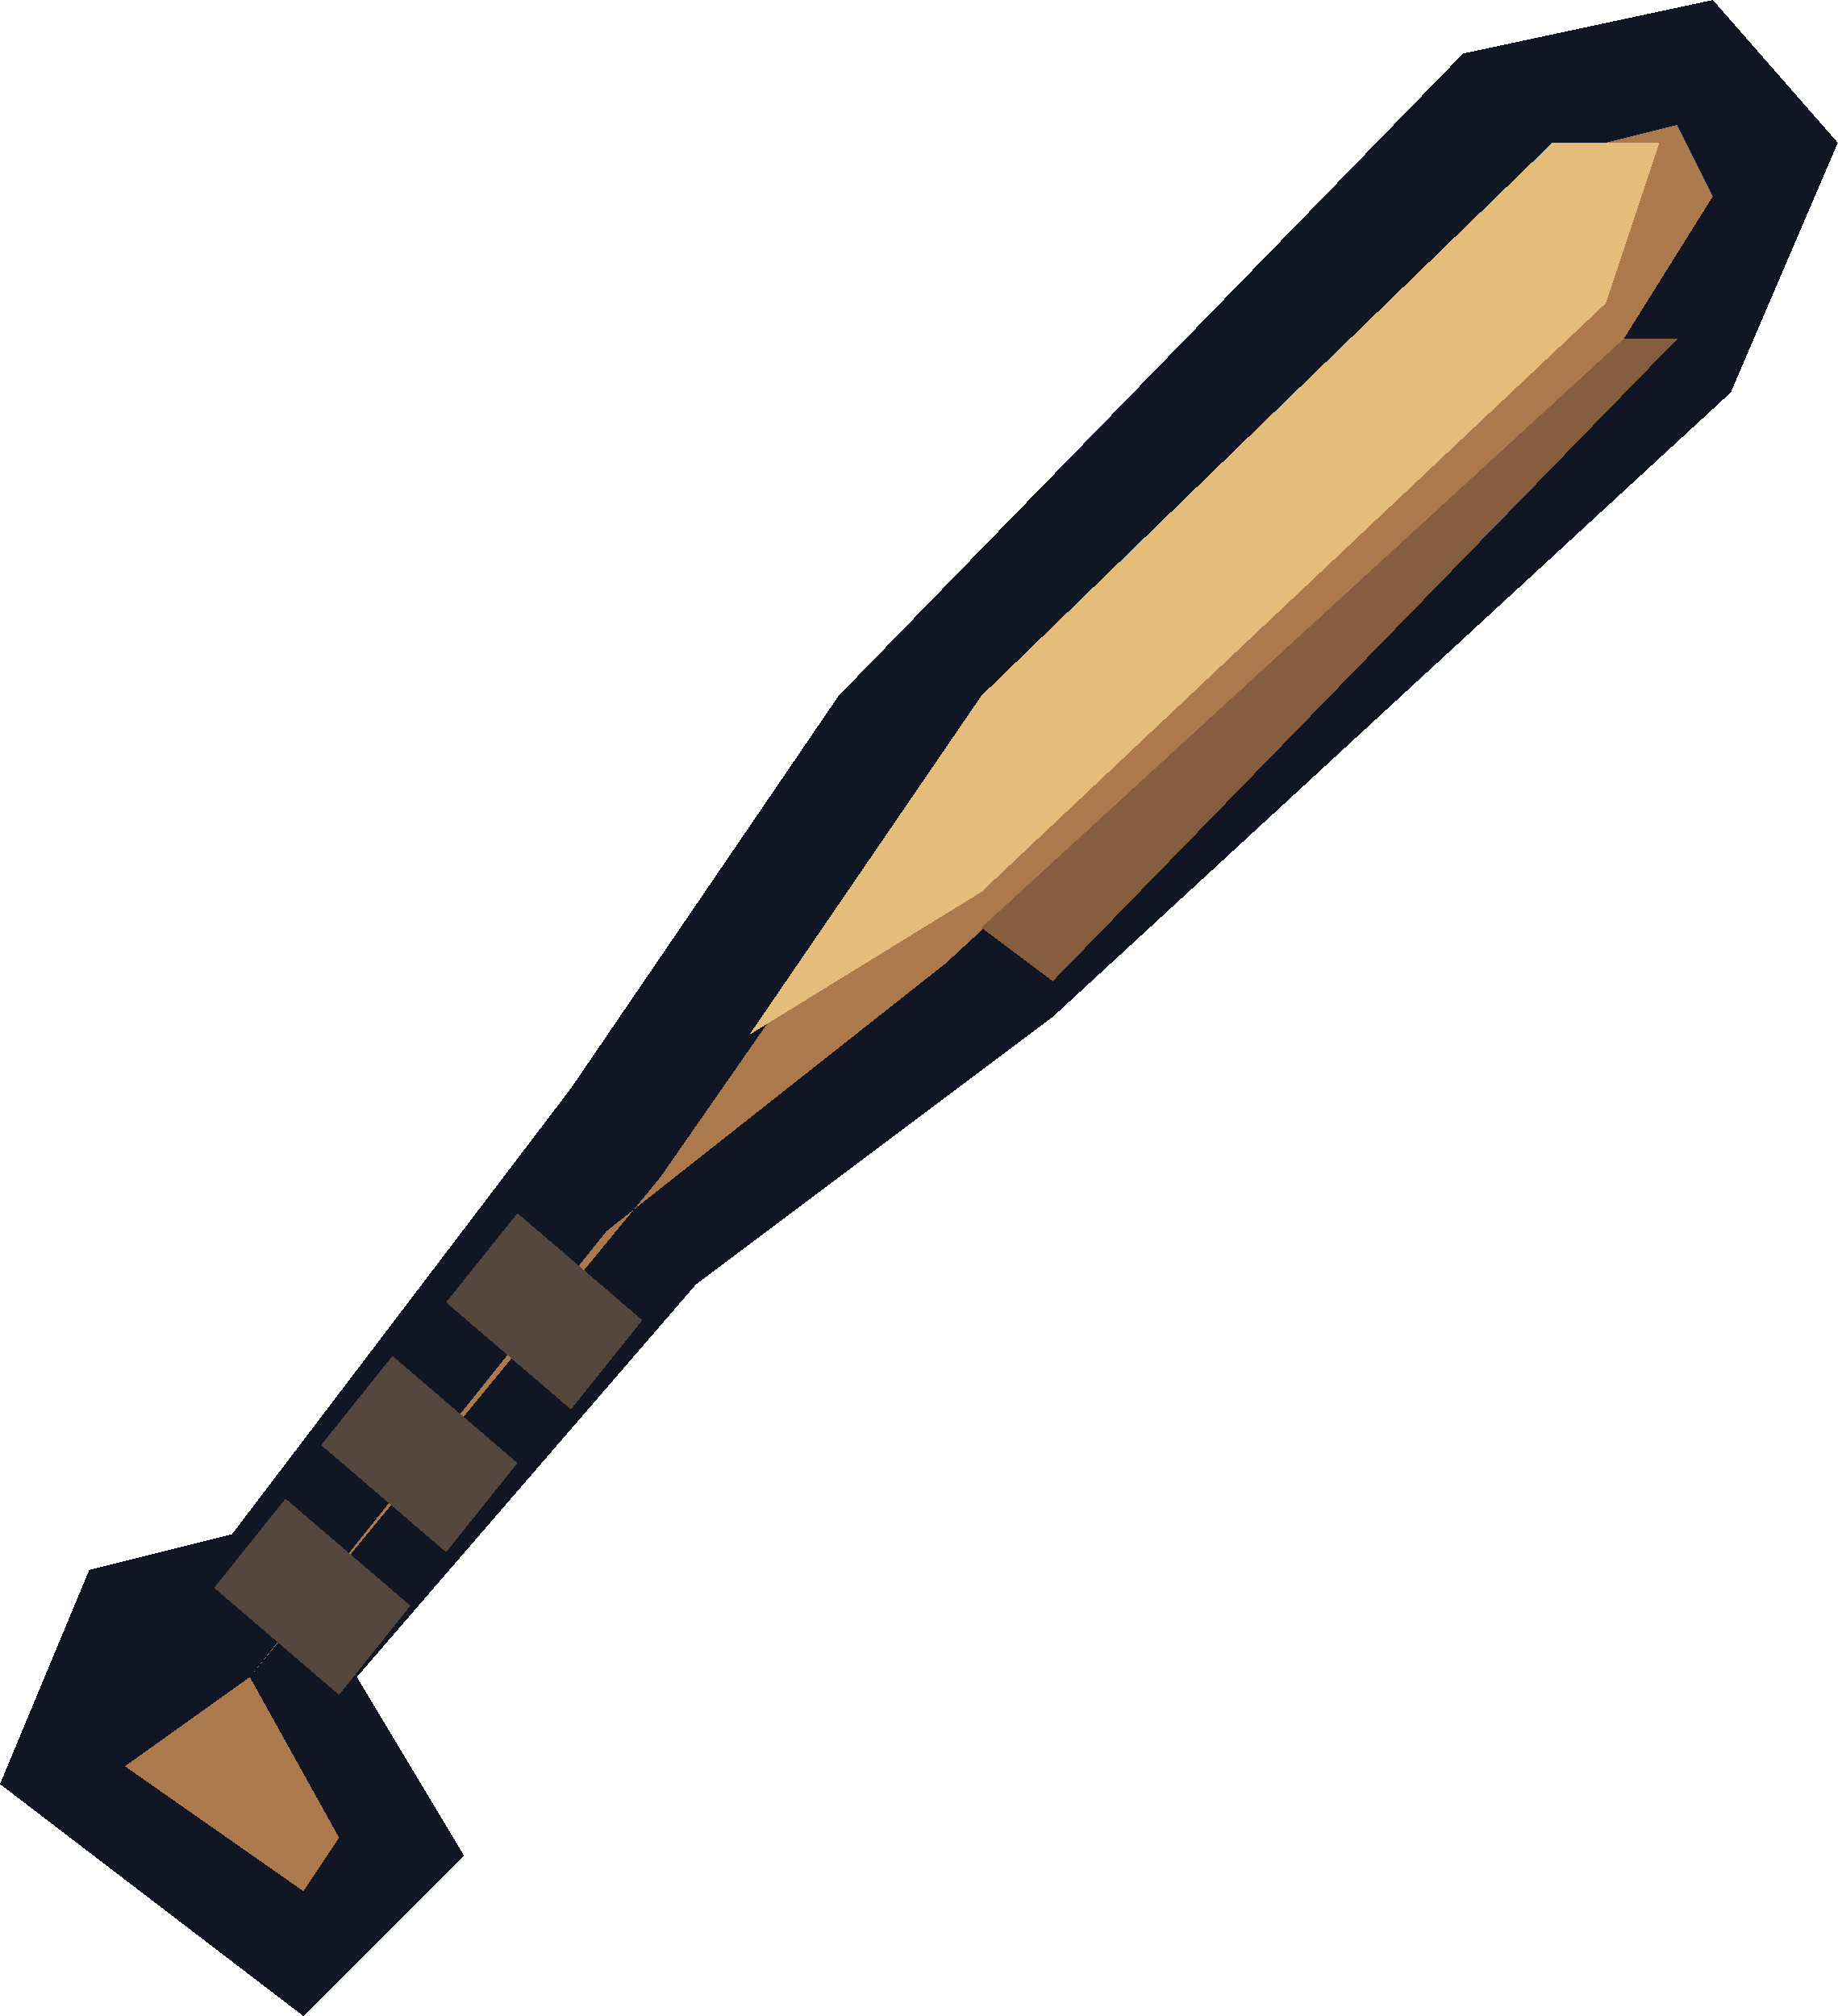
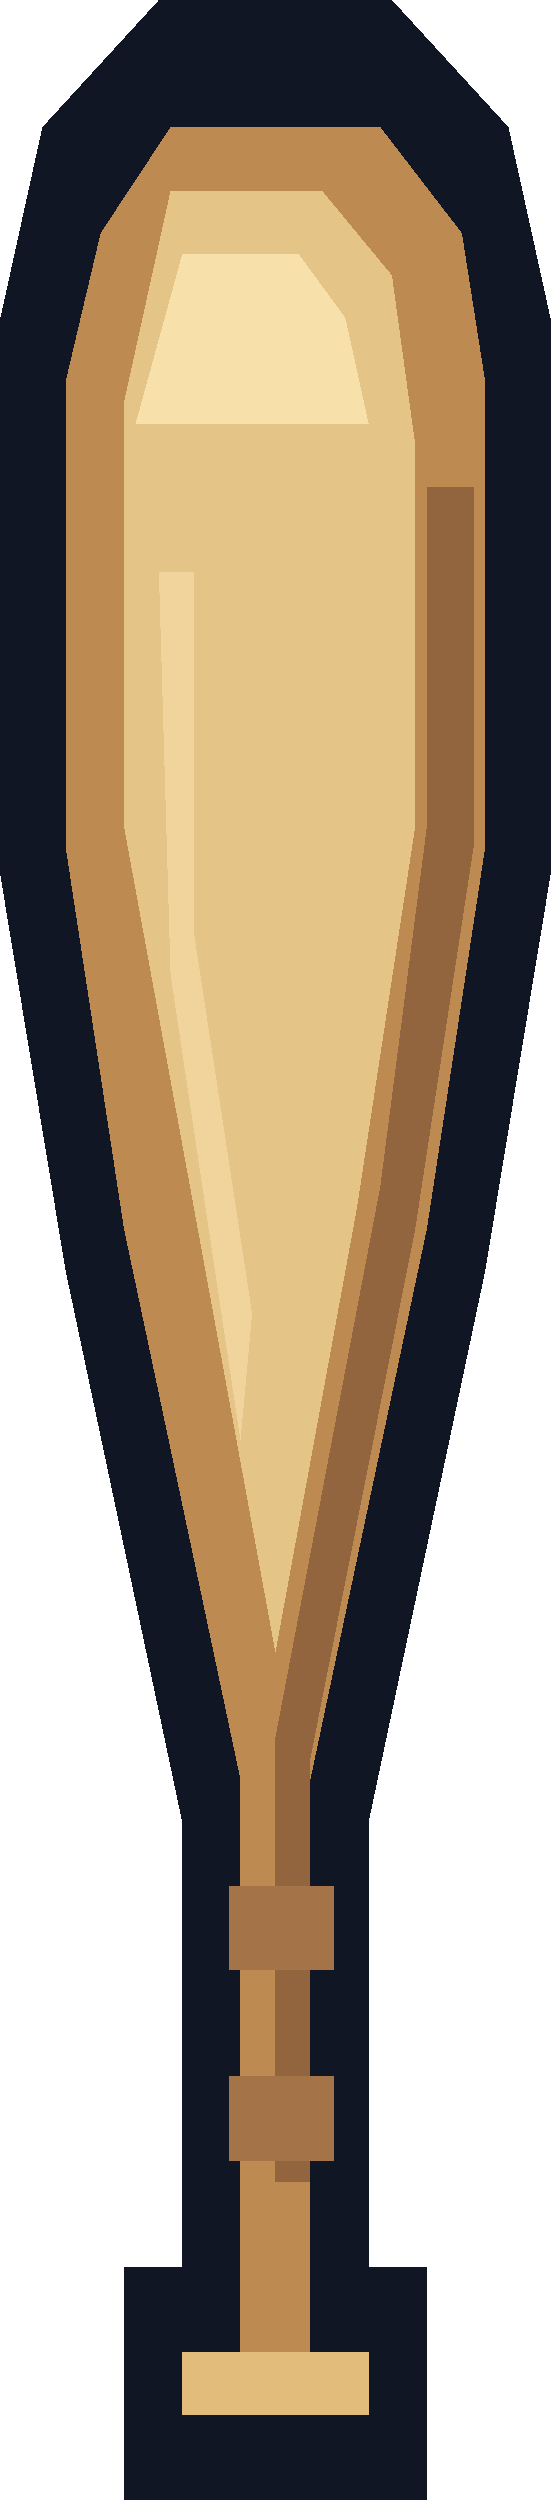
- <svg xmlns="http://www.w3.org/2000/svg" width="103" height="113" viewBox="12 5 103 113" shape-rendering="crispEdges">
-   <path d="M12 105L29 118L38 109L32 99L51 77L71 62L109 27L115 13L108 5L94 8L59 44L44 66L25 91L17 93Z" fill="#101623" />
-   <path d="M19 104L29 111L31 108L26 99L49 71L65 48L98 14L106 12L108 16L103 24L65 59L46 74L26 99Z" fill="#ac794c" />
-   <path d="M54 63L67 44L99 13H105L102 22L67 55Z" fill="#e4bd7b" />
-   <path d="M67 57L103 24L106 24L71 60Z" fill="#865d3e" />
-   <path d="M24 94L31 100L35 95L28 89Z" fill="#55473e" />
-   <path d="M30 86L37 92L41 87L34 81Z" fill="#55473e" />
-   <path d="M37 78L44 84L48 79L41 73Z" fill="#55473e" />
+ <svg xmlns="http://www.w3.org/2000/svg" width="26" height="118" viewBox="51 4 26 118" shape-rendering="crispEdges">
+   <g transform="translate(28.8 0) scale(0.55 1)">
+     <path d="M54 4H74L84 10L88 20V44L82 64L72 90V111H77V122H51V111H56V90L46 64L40 44V20L44 10Z" fill="#101623" />
+     <path d="M55 10H73L80 15L82 22V44L77 62L67 88V115H71V117H57V115H61V88L51 62L46 44V22L49 15Z" fill="#bd8b52" />
+     <path d="M55 13H68L74 17L76 25V43L71 61L64 82L57 61L51 43V23Z" fill="#e5c487" />
+     <path d="M56 16H66L70 19L72 24H52Z" fill="#f8e0aa" />
+     <path d="M77 27H81V44L76 62L67 87V107H64V86L73 60L77 43Z" fill="#93653f" />
+     <path d="M54 31H57V48L62 66L61 72L55 50Z" fill="#f0d49b" />
+     <rect x="60" y="93" width="9" height="4" fill="#a57348" />
+     <rect x="60" y="102" width="9" height="4" fill="#a57348" />
+     <rect x="56" y="115" width="16" height="3" fill="#e2bc7a" />
+   </g>
</svg>
